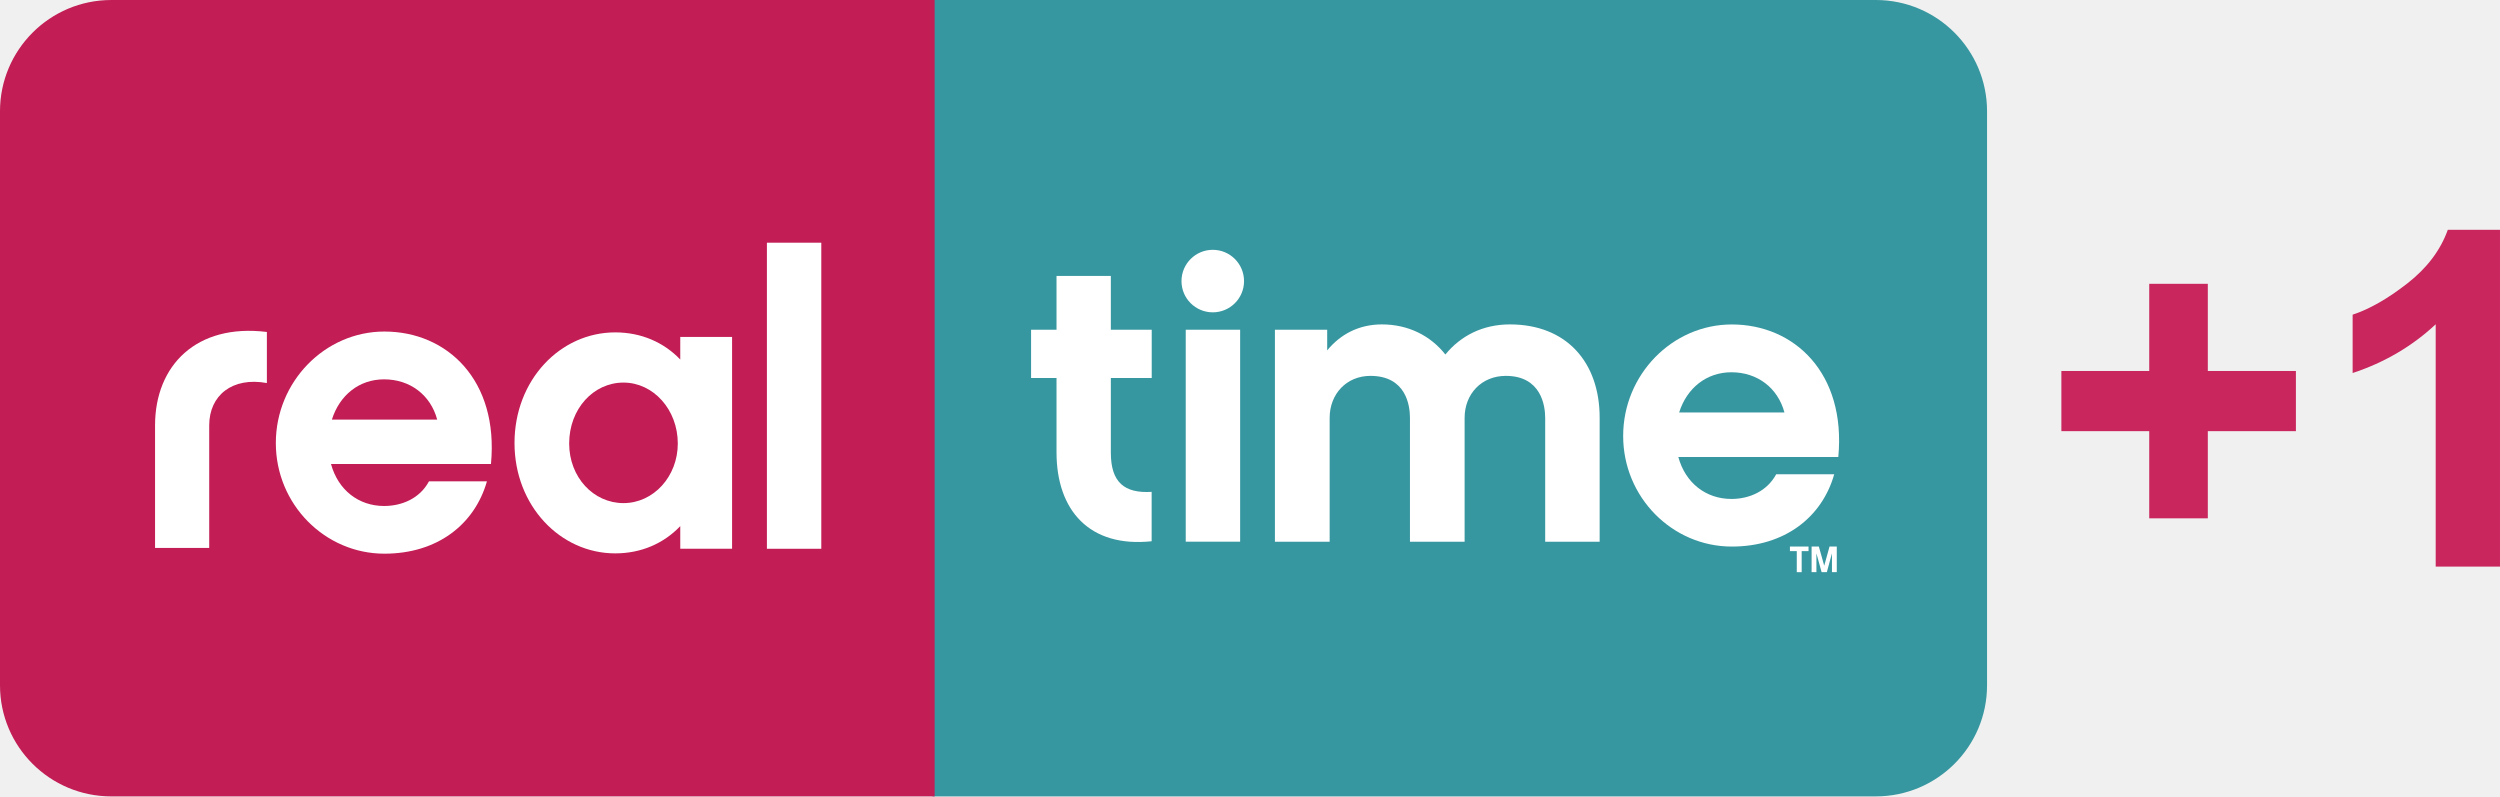
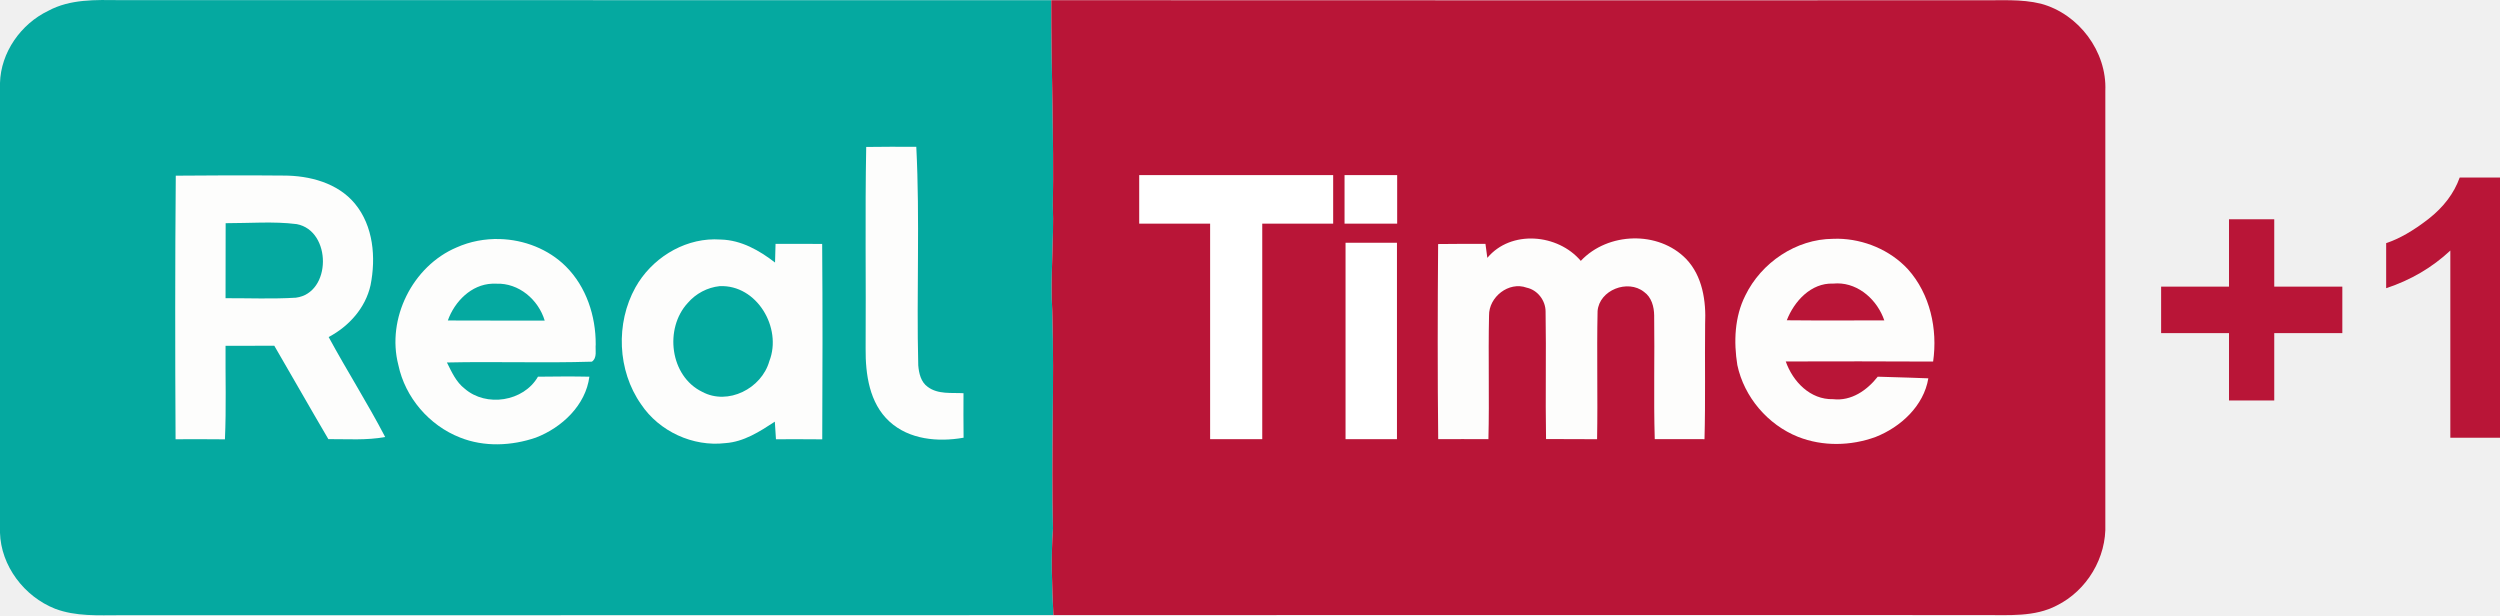
- <svg xmlns="http://www.w3.org/2000/svg" height="191.14" width="600" version="1.1">
-   <g transform="matrix(0.7948201,0,0,0.7948201,293.4824,0.0024083)">
-     <path d="m-87.799-0,0.093,240.47,258.65,0,26.234,0c18.528,0,33.58-15.018,33.58-33.569v-173.3c0-18.54-15.052-33.604-33.58-33.604h-284.97z" fill-rule="nonzero" fill="#3797a0" />
-     <path d="m-335.63-0c-18.574,0-33.615,15.064-33.615,33.604v173.3c0,18.551,15.041,33.569,33.615,33.569h248.6v-240.47h-248.6z" fill-rule="nonzero" fill="#c21d55" />
-     <path d="m-288.66,115.66c-10.426-1.918-17.412,3.708-17.412,12.786v36.998h-16.354v-36.998c0-18.144,12.542-30.837,33.766-28.21v15.424z" fill-rule="nonzero" fill="#FFF" />
-     <path d="m-237.23,126.7c-1.999-7.451-8.218-12.158-16.041-12.158-7.474,0-13.402,4.707-15.762,12.158h31.802zm-32.069,13.402c2.139,7.846,8.334,12.681,16.029,12.681,5.463,0,10.822-2.336,13.553-7.439h17.505c-3.731,13.053-15.018,21.841-30.954,21.841-17.982,0-32.79-14.901-32.79-33.406,0-18.528,14.808-33.673,32.79-33.673,18.912,0,34.568,14.657,32.174,39.997h-48.308z" fill-rule="nonzero" fill="#FFF" />
-     <path d="m-180.98,115.52c-9.078,0-16.401,7.95-16.401,18.4,0,10.159,7.323,17.993,16.401,17.993,9.078,0,16.401-8.055,16.401-17.993,0-10.171-7.323-18.4-16.401-18.4m32.79,50.179-15.645,0,0-6.835c-4.975,5.219-11.786,8.229-19.632,8.229-16.645,0-30.419-14.425-30.419-33.313,0-19.016,13.774-33.418,30.419-33.418,7.846,0,14.657,2.999,19.632,8.195v-6.823h15.645v63.964z" fill-rule="nonzero" fill="#FFF" />
-     <path d="m-121.25,165.7-16.424,0,0-92.419,16.424,0,0,92.419z" fill-rule="nonzero" fill="#FFF" />
-     <path d="m-21.499,163.43c-18.76,1.988-28.722-9.322-28.722-26.839v-22.457h-7.683v-14.564h7.683v-16.25h16.401v16.25h12.344v14.564h-12.344v22.561c0,8.962,4.115,12.321,12.321,11.821v14.913z" fill-rule="nonzero" fill="#FFF" />
-     <path d="m5.221,163.56-16.424,0,0-63.999,16.424,0,0,63.999z" fill-rule="nonzero" fill="#FFF" />
-     <path d="m113.78,163.58-16.447,0,0-37.428c0-3.696-1.232-12.658-11.891-12.658-7.346,0-12.437,5.486-12.437,12.658v37.428h-16.505v-37.428c0-3.696-1.151-12.658-11.949-12.658-7.207,0-12.298,5.486-12.298,12.658v37.428h-16.529v-64.011h15.785v6.23c3.964-4.847,9.566-7.846,16.506-7.846,7.974,0,14.68,3.394,19.179,9.09,4.58-5.614,11.252-9.09,19.469-9.09,17.133,0,27.118,11.449,27.118,28.199v37.428z" fill-rule="nonzero" fill="#FFF" />
-     <path d="m169.58,124.55c-1.999-7.451-8.195-12.147-16.017-12.147-7.451,0-13.425,4.696-15.785,12.147h31.802zm-32.046,13.437c2.115,7.811,8.311,12.67,16.029,12.67,5.486,0,10.798-2.383,13.53-7.462h17.517c-3.696,13.053-15.029,21.841-30.919,21.841-18.005,0-32.813-14.901-32.813-33.406,0-18.481,14.808-33.662,32.813-33.662,18.865,0,34.534,14.681,32.151,40.02h-48.308z" fill-rule="nonzero" fill="#FFF" />
-     <path d="m6.401,84.88c0,5.219-4.231,9.427-9.438,9.427-5.219,0-9.45-4.208-9.45-9.427s4.231-9.45,9.45-9.45c5.207,0,9.438,4.231,9.438,9.45" fill-rule="nonzero" fill="#FFF" />
-     <path d="m174.78,166.41,0,6.358-1.476,0,0-6.358-2.069,0,0-1.383,5.614,0,0,1.383-2.069,0z" fill-rule="nonzero" fill="#FFF" />
-     <path d="m185.38,172.76-1.453,0,0-5.684-1.546,5.684-1.581,0-1.569-5.684,0,5.684-1.453,0,0-7.741,2.185,0,1.627,5.8,1.604-5.8,2.185,0,0,7.741z" fill-rule="nonzero" fill="#FFF" />
-     <path fill="#c8265d" d="m279.73,156.51,0-26.323-26.53,0,0-18.17,26.53,0,0-26.323,17.687,0,0,26.323,26.599,0,0,18.17-26.599,0,0,26.323z" />
-     <path fill="#c8265d" d="m385.64,171.08-19.414,0,0-73.165c-7.093,6.633-15.453,11.538-25.079,14.716v-17.618c5.066-1.658,10.571-4.802,16.512-9.431,5.942-4.629,10.018-10.029,12.229-16.201h15.752z" />
+ <svg xmlns="http://www.w3.org/2000/svg" height="147.67" width="600" version="1.1">
+   <path fill="#05a9a0" d="m11.577 2.6c5.258-2.855 11.419-2.629 17.218-2.57 74.515 0.029 149.02-0.01 223.52 0.02-0.06 16.423 0.65 32.827 0.37 49.25 0.29 8.496-0.64 16.982-0.14 25.469 0.54 17.365-0.3 34.742 0.17 52.102-0.52 6.91-0.23 13.84 0.1 20.75-74.66 0.05-149.32-0.01-223.98 0.03-5.226 0-10.641 0.34-15.635-1.56-7.368-2.92-12.989-10.26-13.205-18.29 0.01-35.942 0.01-71.898 0-107.84 0.186-7.373 5.003-14.201 11.577-17.36z" />
+   <path fill="#b91537" d="m252.31 0.049c74.31 0.059 148.62 0.01 222.92 0.02 4.87 0.059 9.83-0.353 14.61 0.824 9.07 2.453 15.84 11.469 15.44 20.897 0.02 34.651 0.02 69.313 0 103.96 0.32 8.08-4.42 15.97-11.63 19.56-5.36 2.82-11.61 2.27-17.45 2.3-74.46-0.01-148.91-0.03-223.38 0.01-0.33-6.91-0.62-13.84-0.1-20.75-0.47-17.36 0.37-34.737-0.17-52.102-0.5-8.487 0.43-16.973 0.14-25.469 0.28-16.423-0.43-32.827-0.38-49.25z" />
+   <g fill="#fdfdfc">
+     <path d="m207.75 83.646c0.11-16.119-0.16-32.257 0.14-48.376 4-0.079 8.02-0.04 12.02-0.03 0.89 17.454 0.03 34.956 0.47 52.429 0.15 1.893 0.63 4.032 2.29 5.19 2.46 1.834 5.69 1.354 8.57 1.511-0.03 3.561-0.01 7.12 0.02 10.68-6.11 1.08-13.05 0.48-17.81-3.9-4.8-4.406-5.75-11.313-5.7-17.504z" />
+     <path d="m55.087 42.088c-4.304 0.009-8.594 0.044-12.901 0.074-0.176 21.093-0.167 42.171-0.049 63.258 3.944-0.02 7.903-0.02 11.847 0.02 0.333-7.475 0.098-14.965 0.147-22.441 3.905-0.029 7.794-0.015 11.699-0.025 4.346 7.466 8.599 14.972 12.975 22.416 4.552-0.03 9.124 0.33 13.637-0.51-4.248-8.146-9.188-15.916-13.564-23.99 4.876-2.581 8.85-6.995 10.057-12.46 1.314-6.622 0.691-14.162-3.753-19.548-4.13-4.994-10.919-6.755-17.169-6.745-4.307-0.034-8.621-0.057-12.926-0.049zm7.604 11.332c2.849-0.035 5.69 0.009 8.511 0.367 8.427 1.57 8.437 16.561-0.197 17.66-5.611 0.343-11.253 0.103-16.874 0.122 0-6.004 0.034-12.008 0.024-18.002 2.836 0.005 5.687-0.113 8.536-0.147z" />
+     <path d="m356.96 61.886c5.68-6.799 16.94-5.769 22.43 0.726 6.49-6.916 18.62-7.299 25.27-0.481 3.95 4.121 4.83 10.135 4.57 15.619-0.1 9.212 0.1 18.435-0.15 27.65-3.98-0.01-7.97-0.02-11.94-0.01-0.29-9.892 0-19.791-0.14-29.69-0.02-2.09-0.64-4.386-2.43-5.641-3.9-3.12-10.75-0.442-11.15 4.601-0.22 10.242 0.07 20.494-0.12 30.75-4.09-0.02-8.18-0.02-12.25-0.04-0.18-10.196 0.07-20.399-0.11-30.592 0-2.659-1.92-5.181-4.54-5.74-4.28-1.56-9.11 2.237-9.03 6.701-0.22 9.889 0.1 19.778-0.15 29.661-4.01-0.03-8.04-0.01-12.05-0.01-0.17-15.612-0.14-31.221-0.02-46.82 3.79-0.049 7.58-0.049 11.36-0.039 0.15 1.118 0.31 2.237 0.45 3.355z" />
+     <path d="m441.14 57.295c-0.42-0.007-0.81 0.009-1.23 0.024-8.85 0.049-17.21 5.715-21.04 13.613-2.58 5.121-2.8 11.106-1.91 16.678 1.63 7.682 7.31 14.34 14.59 17.24 5.92 2.33 12.64 2.19 18.57 0.03 6.04-2.37 11.59-7.469 12.68-14.081-0.13-0.036-8.11-0.275-12.14-0.393-2.58 3.277-6.36 5.906-10.72 5.396-5.48 0.147-9.65-4.204-11.36-9.05 11.79-0.02 23.58-0.054 35.37 0.024 1.12-7.79-0.72-16.227-6.06-22.172-4.26-4.599-10.51-7.203-16.75-7.309zm-0.15 10.718c5.2 0.005 9.61 4.078 11.24 8.879-7.81 0.01-15.6 0.054-23.4-0.025 1.78-4.581 5.82-9.001 11.11-8.805 0.35-0.037 0.71-0.049 1.05-0.049z" />
+     <path d="m119.89 57.368c-3.53-0.092-7.08 0.573-10.3 2.012-10.58 4.483-16.869 17.095-13.984 28.23 1.628 7.78 7.404 14.5 14.794 17.39 5.78 2.32 12.38 2.03 18.22 0.02 6.22-2.39 11.95-7.756 12.83-14.614-4.1-0.088-8.23-0.049-12.34 0-3.43 5.985-12.43 7.383-17.59 2.87-2.06-1.58-3.13-4.032-4.26-6.279 11.59-0.265 23.21 0.167 34.8-0.196 1.33-0.972 0.77-2.742 0.91-4.145 0.03-6.819-2.26-13.814-7.14-18.69-4.2-4.194-10.06-6.444-15.94-6.598zm-1.79 10.719c0.33-0.014 0.66-0.022 1 0 5.42-0.206 10.1 3.811 11.63 8.854-7.75-0.03-15.49 0.034-23.25-0.025 1.62-4.562 5.63-8.623 10.62-8.829z" />
+     <path d="m171.44 57.442c-7.78 0.034-15.16 4.777-18.93 11.528-4.79 8.604-4.34 19.974 1.35 28.058 4.34 6.512 12.45 10.242 20.21 9.322 4.45-0.3 8.27-2.78 11.89-5.15 0.08 1.4 0.17 2.82 0.27 4.22 3.7 0 7.4-0.03 11.11 0.02 0.07-15.627 0.1-31.266-0.02-46.894-3.73-0.04-7.46-0.015-11.19-0.025-0.05 1.491-0.09 2.988-0.12 4.489-3.76-2.914-8.12-5.391-13-5.519-0.52-0.04-1.05-0.051-1.57-0.049zm1.28 11.233c8.94-0.402 15.05 10.037 11.92 18.003-1.85 6.554-9.92 10.704-16.12 7.358-7.75-3.767-9.12-15.207-3.45-21.338 1.94-2.247 4.69-3.709 7.65-4.023z" />
+   </g>
+   <g>
+     <path fill="#fff" d="m322.69 42.024v11.651h12.63v-11.651h-12.63zm0.24 16.237v47.139h12.34v-47.139h-12.34z" />
+     <path fill="#fff" d="m273.41 42.024v11.651h17.02v51.725h12.51v-51.725h17.02v-11.651h-17.02-12.51-17.02z" />
+     <path fill="#b91537" d="m534.96 96.113v-16.164h-16.29v-11.158h16.29v-16.165h10.86v16.165h16.34v11.158h-16.34v16.164z" />
+     <path fill="#b91537" d="m600 105.06h-11.92v-44.929c-4.36 4.073-9.49 7.085-15.4 9.037v-10.819c3.11-1.019 6.49-2.949 10.14-5.792 3.65-2.842 6.15-6.158 7.51-9.949h9.67z" />
  </g>
</svg>
